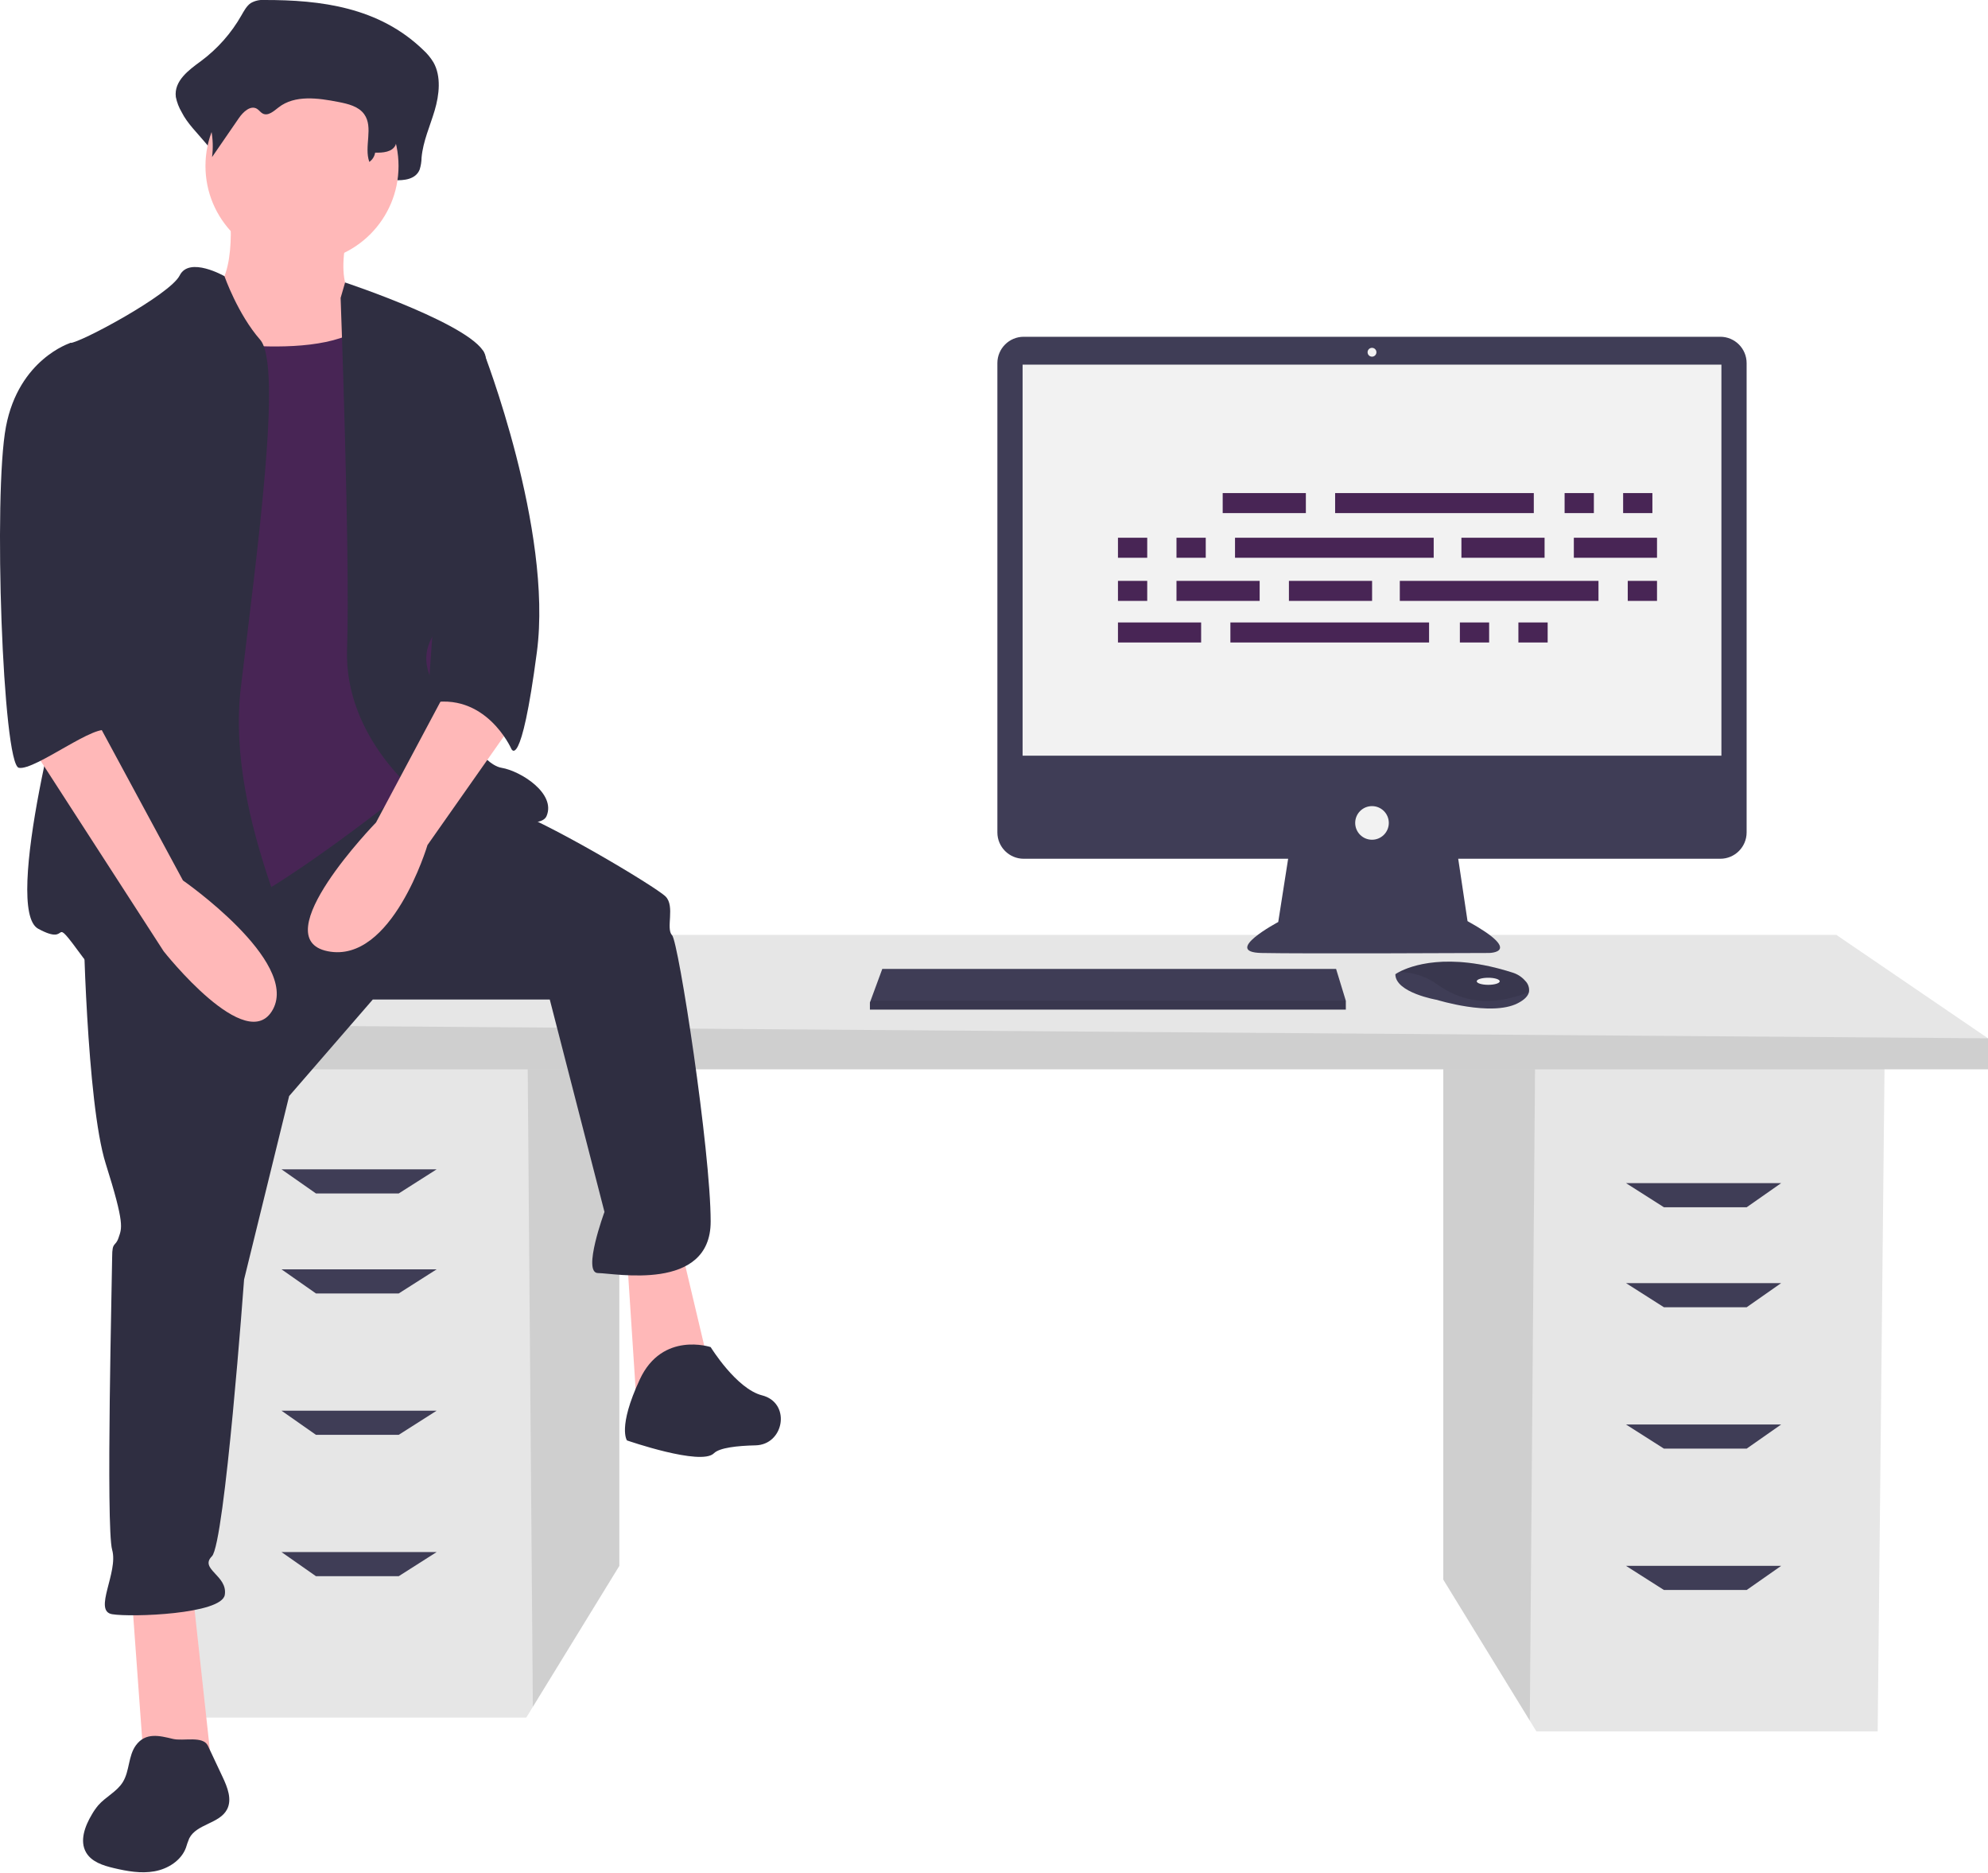
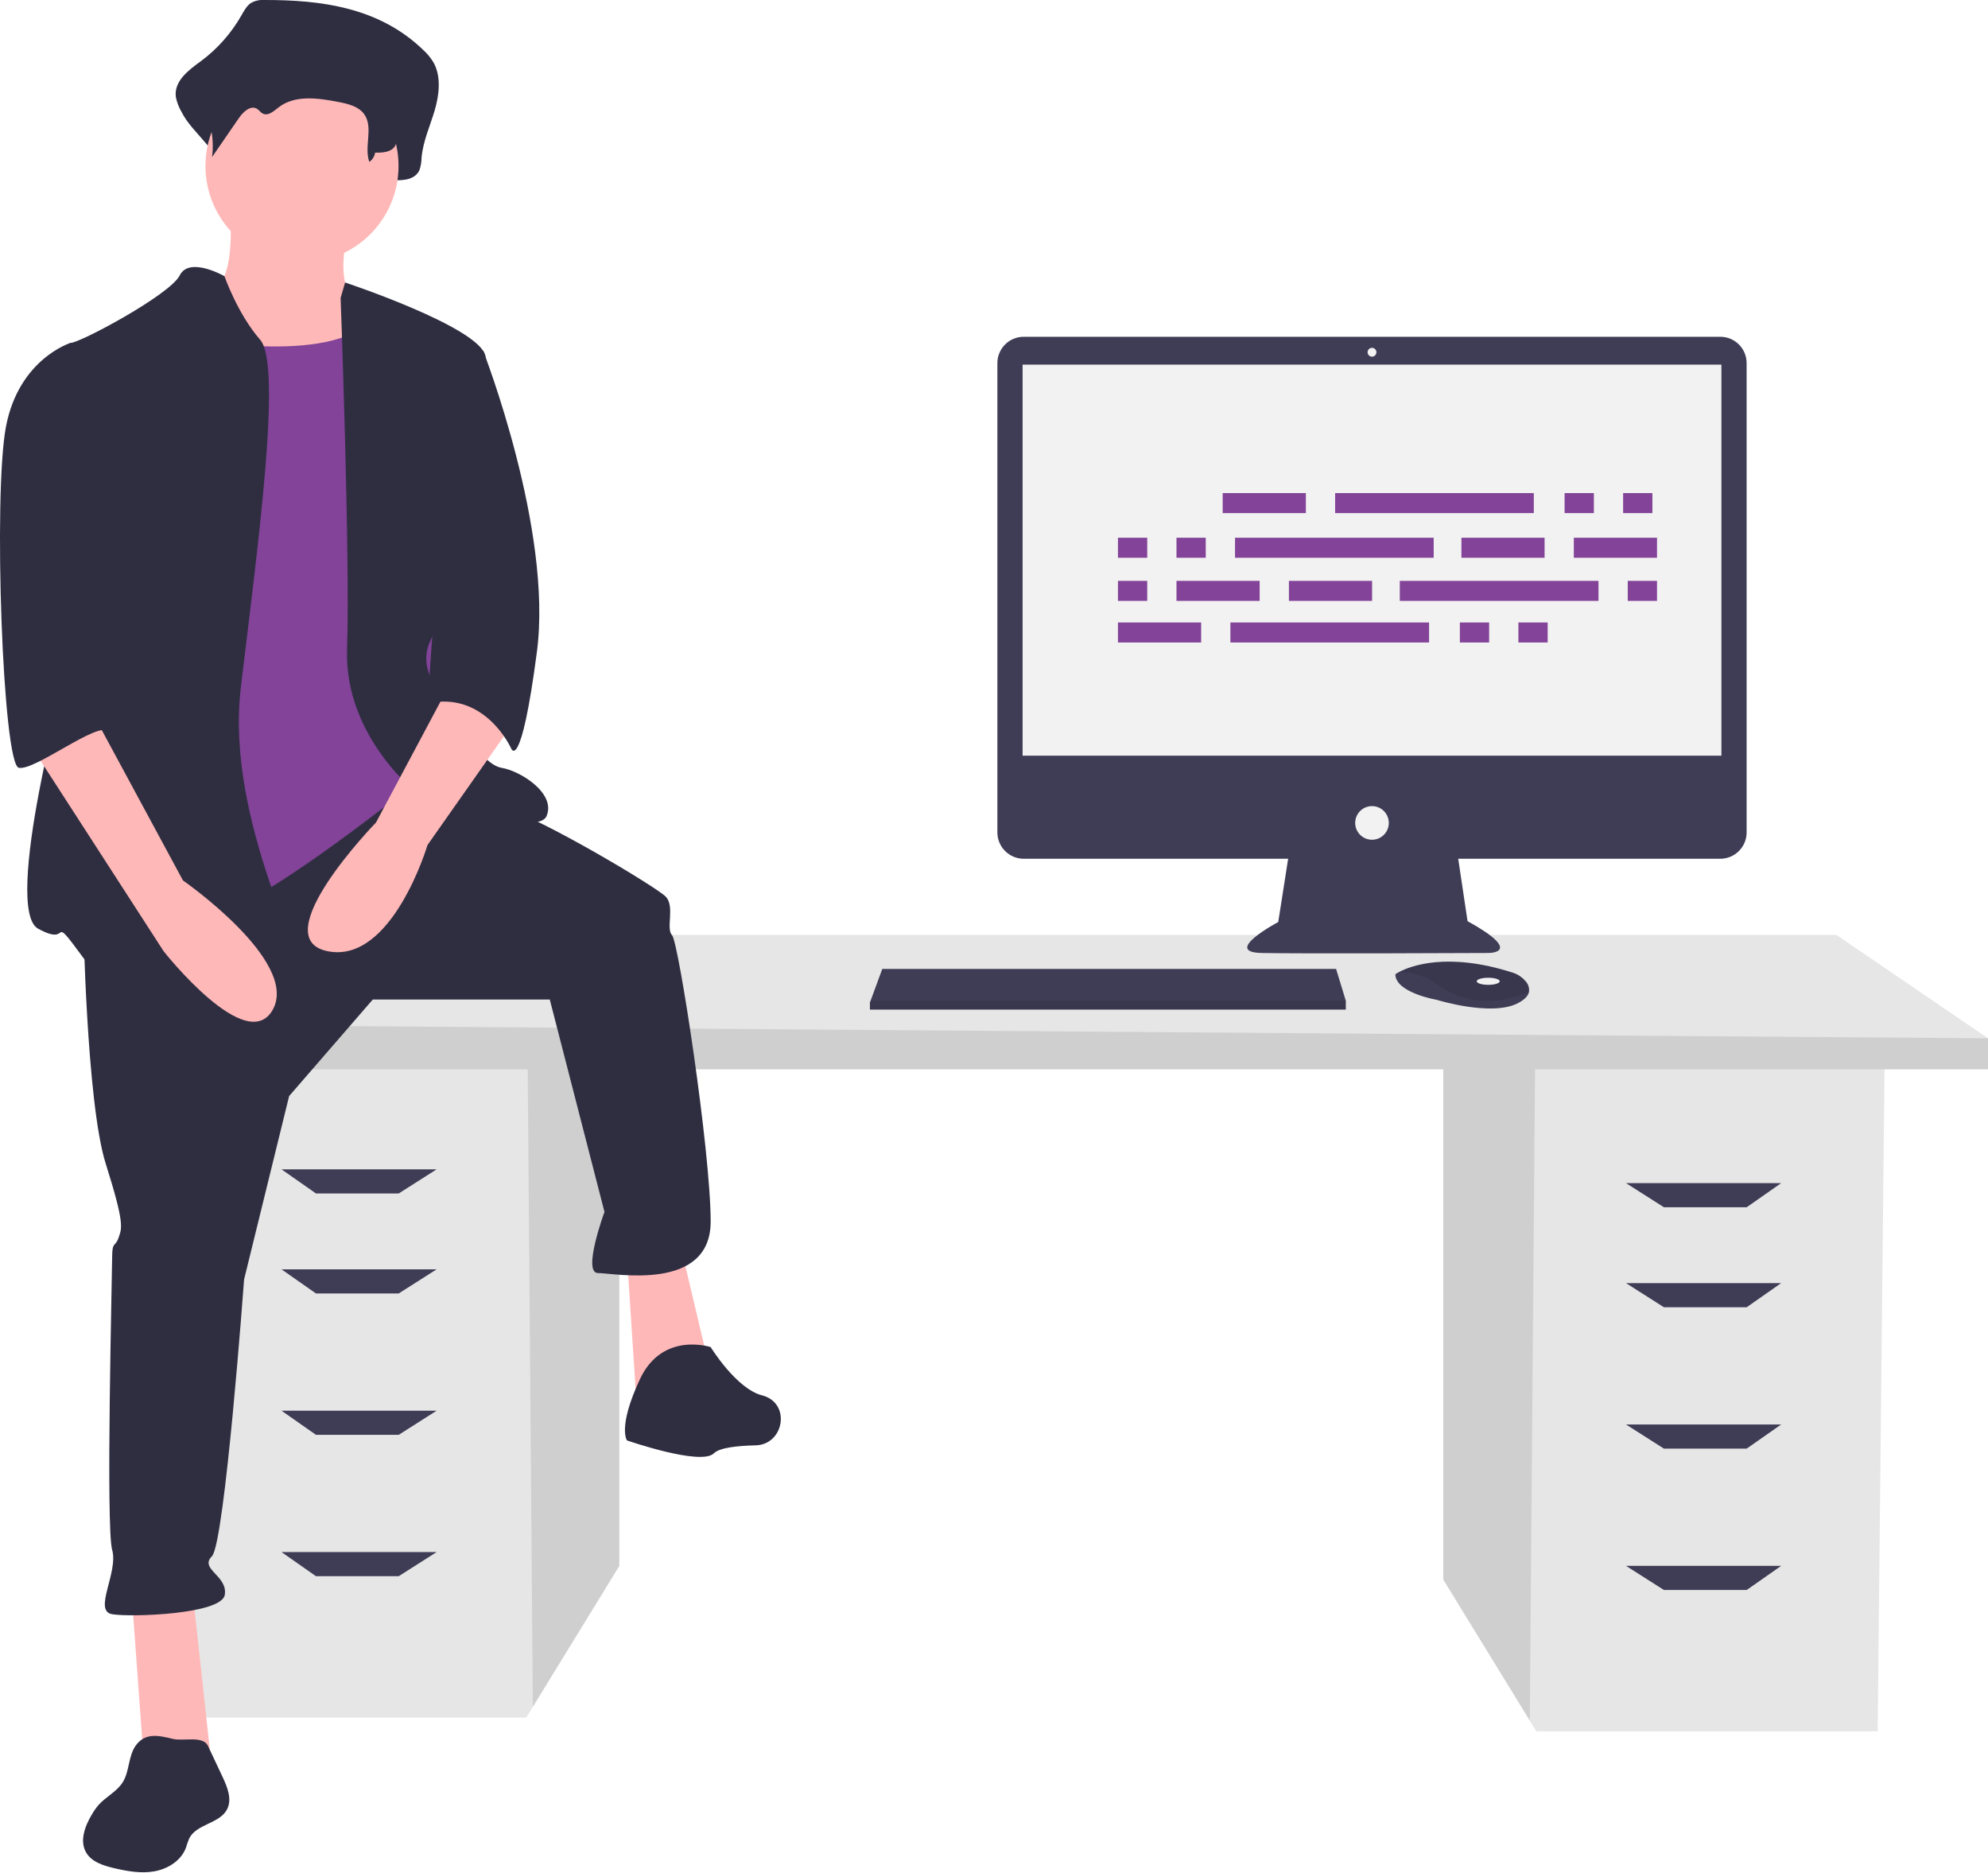
<svg xmlns="http://www.w3.org/2000/svg" id="b52d7e2d-d80f-4111-b6ed-d15502ee1edd" data-name="Layer 1" width="711.188" height="669.683" viewBox="0 0 711.188 669.683">
  <polygon points="516.326 380.018 516.326 565.013 547.27 615.443 549.625 619.279 671.722 619.279 674.189 380.018 516.326 380.018" fill="#e6e6e6" />
  <polygon points="516.326 380.018 516.326 565.013 547.27 615.443 549.169 380.018 516.326 380.018" opacity="0.1" />
  <polygon points="221.566 375.084 221.566 560.08 190.622 610.51 188.267 614.345 66.17 614.345 63.703 375.084 221.566 375.084" fill="#e6e6e6" />
  <polygon points="221.566 375.084 221.566 560.08 190.622 610.51 188.723 375.084 221.566 375.084" opacity="0.1" />
  <polygon points="711.188 371.385 711.188 382.484 47.67 382.484 47.67 366.451 109.335 334.385 656.923 334.385 711.188 371.385" fill="#e6e6e6" />
  <polygon points="711.188 371.385 711.188 382.484 47.67 382.484 47.67 366.451 711.188 371.385" opacity="0.1" />
  <polygon points="142.635 426.883 113.035 426.883 100.702 418.25 156.201 418.25 142.635 426.883" fill="#3f3d56" />
  <polygon points="142.635 462.649 113.035 462.649 100.702 454.016 156.201 454.016 142.635 462.649" fill="#3f3d56" />
  <polygon points="142.635 513.215 113.035 513.215 100.702 504.581 156.201 504.581 142.635 513.215" fill="#3f3d56" />
  <polygon points="142.635 563.78 113.035 563.78 100.702 555.147 156.201 555.147 142.635 563.78" fill="#3f3d56" />
  <polygon points="595.257 431.816 624.857 431.816 637.19 423.183 581.691 423.183 595.257 431.816" fill="#3f3d56" />
  <polygon points="595.257 467.582 624.857 467.582 637.19 458.949 581.691 458.949 595.257 467.582" fill="#3f3d56" />
  <polygon points="595.257 518.148 624.857 518.148 637.19 509.515 581.691 509.515 595.257 518.148" fill="#3f3d56" />
  <polygon points="595.257 568.713 624.857 568.713 637.19 560.08 581.691 560.08 595.257 568.713" fill="#3f3d56" />
  <path d="M859.82,235.615H610.634a9.423,9.423,0,0,0-9.424,9.424V412.897a9.423,9.423,0,0,0,9.424,9.424h94.593l-3.544,22.626s-20.253,10.759-6.013,11.076,81.328,0,81.328,0,12.974,0-7.595-11.392l-3.334-22.31h93.75a9.423,9.423,0,0,0,9.424-9.424V245.039A9.423,9.423,0,0,0,859.82,235.615Z" transform="translate(-244.406 -115.1587)" fill="#3f3d56" />
  <rect x="365.823" y="130.424" width="249.996" height="139.871" fill="#f2f2f2" />
  <circle cx="490.821" cy="125.994" r="1.582" fill="#f2f2f2" />
  <circle cx="490.821" cy="294.346" r="6.013" fill="#f2f2f2" />
  <polygon points="481.452 357.952 481.452 361.117 311.202 361.117 311.202 358.585 311.436 357.952 315.632 346.56 477.971 346.56 481.452 357.952" fill="#3f3d56" />
  <path d="M791.376,470.013c-.31,1.326-1.481,2.725-4.127,4.047-9.493,4.747-28.797-1.266-28.797-1.266s-14.873-2.532-14.873-9.177a11.866,11.866,0,0,1,1.304-.775c3.991-2.112,17.225-7.322,40.691.221a9.786,9.786,0,0,1,4.46,2.923A4.667,4.667,0,0,1,791.376,470.013Z" transform="translate(-244.406 -115.1587)" fill="#3f3d56" />
  <path d="M791.376,470.013c-11.62,4.452-21.977,4.785-32.607-2.598a23.343,23.343,0,0,0-13.886-4.573c3.991-2.112,17.225-7.322,40.691.221a9.786,9.786,0,0,1,4.46,2.923A4.667,4.667,0,0,1,791.376,470.013Z" transform="translate(-244.406 -115.1587)" opacity="0.1" />
  <ellipse cx="532.4" cy="350.99" rx="4.114" ry="1.266" fill="#f2f2f2" />
  <polygon points="481.452 357.952 481.452 361.117 311.202 361.117 311.202 358.585 311.436 357.952 481.452 357.952" opacity="0.1" />
  <path d="M339.068,115.159a8.554,8.554,0,0,0-4.961,1.108c-1.476,1.011-2.406,2.782-3.356,4.429a52.986,52.986,0,0,1-14.434,16.305c-4.289,3.142-9.742,7.06-9.008,12.853a17.372,17.372,0,0,0,2.091,5.426c3.957,7.987,14.754,14.159,13.692,23.273,3.931-6.581-1.327-9.835,2.604-16.416,1.872-3.134,5.124-6.672,7.951-4.704.946.659,1.568,1.841,2.553,2.419,2.351,1.38,4.853-1.258,6.934-3.126,7.177-6.443,17.383-4.755,26.314-2.747,4.216.948,8.847,2.191,11.34,6.221,3.277,5.298-3.113,11.02-4.728,17.01a3.264,3.264,0,0,0,3.503,4.062c2.68-.264,5.854-.481,6.013-1.657,3.372.12,7.503-.262,8.947-3.772a14.762,14.762,0,0,0,.693-4.293c.53-5.897,3.033-11.277,4.691-16.89s2.379-12.191-.419-17.167a19.864,19.864,0,0,0-3.666-4.456C379.94,117.67,359.063,115.136,339.068,115.159Z" transform="translate(-244.406 -115.1587)" fill="#2f2e41" />
  <path d="M326.544,190.064s3.453,28.778-9.209,31.081,11.511,41.441,11.511,41.441l57.557,6.907-13.814-46.045s-9.209-3.453-3.453-26.476S326.544,190.064,326.544,190.064Z" transform="translate(-244.406 -115.1587)" fill="#ffb8b8" />
  <polygon points="47.028 569.318 51.633 632.631 75.806 632.631 68.9 569.318 47.028 569.318" fill="#ffb8b8" />
  <polygon points="224.303 449.6 227.756 502.552 254.233 491.041 243.872 447.298 224.303 449.6" fill="#ffb8b8" />
  <path d="M274.167,442.738s1.151,66.766,8.058,88.637,5.756,23.023,4.605,26.476-2.302,1.151-2.302,6.907-2.302,96.695,0,104.753-6.907,21.872,0,23.023,39.139,0,40.29-6.907-9.209-9.209-4.605-13.814,11.511-98.998,11.511-98.998l16.116-65.615,29.93-34.534H441.082l19.569,75.975s-8.058,21.872-2.302,21.872,40.29,6.907,40.29-18.418S487.127,451.947,484.825,449.645s1.151-10.36-2.302-13.814-43.743-27.627-58.708-32.232S387.857,393.515,387.857,393.515Z" transform="translate(-244.406 -115.1587)" fill="#2f2e41" />
  <path d="M498.639,596.991s-17.267-5.756-25.325,11.511-4.605,21.872-4.605,21.872,26.476,9.209,31.081,4.605c2.003-2.003,8.365-2.699,14.913-2.846,9.973-.224,12.626-14.333,3.207-17.619q-.421-.147-.853-.255C507.848,611.955,498.639,596.991,498.639,596.991Z" transform="translate(-244.406 -115.1587)" fill="#2f2e41" />
  <circle cx="108.038" cy="59.365" r="34.534" fill="#ffb8b8" />
-   <path d="M307.55,235.534s56.406,11.511,70.219-6.907,19.569,51.801,19.569,51.801l6.907,73.673-10.36,40.29s-54.103,43.743-71.37,47.197-43.743,5.756-43.743,5.756,8.058-127.776,8.058-130.078S307.55,235.534,307.55,235.534Z" transform="translate(-244.406 -115.1587)" fill="#482555" />
+   <path d="M307.55,235.534s56.406,11.511,70.219-6.907,19.569,51.801,19.569,51.801l6.907,73.673-10.36,40.29s-54.103,43.743-71.37,47.197-43.743,5.756-43.743,5.756,8.058-127.776,8.058-130.078S307.55,235.534,307.55,235.534Z" transform="translate(-244.406 -115.1587)" fill="#824398" />
  <path d="M324.704,213.945s-12.55-7.189-16.003-.282S273.016,237.836,269.562,237.836s6.907,95.544,2.302,107.056S245.389,440.436,258.051,447.343s3.453-6.907,16.116,10.36,74.824,17.267,78.277,10.36-27.627-58.708-21.872-107.056,14.965-115.114,6.907-124.323S324.704,213.945,324.704,213.945Z" transform="translate(-244.406 -115.1587)" fill="#2f2e41" />
  <path d="M366.258,221.72l1.603-5.518s47.895,15.878,50.198,26.238,1.151,82.882-6.907,88.637-19.569,14.965-11.511,28.778,17.267,28.778,24.174,29.93,19.569,9.209,16.116,17.267-44.894-6.907-44.894-6.907-27.627-20.72-26.476-52.952S366.258,221.72,366.258,221.72Z" transform="translate(-244.406 -115.1587)" fill="#2f2e41" />
  <path d="M406.548,357.554l-27.627,51.801s-40.29,41.441-17.267,46.045,35.685-37.987,35.685-37.987l29.93-42.592Z" transform="translate(-244.406 -115.1587)" fill="#ffb8b8" />
  <path d="M340.75,124.195a7.838,7.838,0,0,0-4.039.783,9.413,9.413,0,0,0-2.732,3.131,39.773,39.773,0,0,1-11.75,11.524c-3.491,2.221-7.93,4.99-7.333,9.084a11.359,11.359,0,0,0,1.702,3.835,30.163,30.163,0,0,1,3.665,18.801l9.6-13.954c1.524-2.215,4.171-4.715,6.472-3.324.77.466,1.276,1.301,2.078,1.71,1.914.975,3.95-.889,5.644-2.21,5.842-4.554,14.15-3.361,21.421-1.942,3.432.67,7.202,1.549,9.231,4.397,3.372,4.733-.149,11.572,1.819,17.04a5.023,5.023,0,0,0,2.079-3.317c2.745.085,6.107-.185,7.283-2.666a9.188,9.188,0,0,0,.564-3.034c.432-4.168,2.469-7.971,3.819-11.938s1.937-8.616-.341-12.133a14.681,14.681,0,0,0-2.984-3.149C374.022,125.97,357.027,124.178,340.75,124.195Z" transform="translate(-244.406 -115.1587)" fill="#2f2e41" />
  <path d="M406.548,237.836l10.725,2.847s24.96,63.919,19.204,107.662-9.209,34.534-9.209,34.534-9.209-20.72-29.93-16.116Z" transform="translate(-244.406 -115.1587)" fill="#2f2e41" />
  <path d="M293.029,739.422c-2.776,3.772-2.219,9.165-4.678,13.151-2.131,3.455-6.148,5.267-8.814,8.329a22.326,22.326,0,0,0-2.266,3.26c-2.473,4.143-4.483,9.452-2.048,13.616,1.959,3.35,6.078,4.66,9.855,5.552,4.774,1.128,9.734,2.031,14.564,1.169s9.549-3.819,11.271-8.412a32.5,32.5,0,0,1,1.205-3.401c2.617-5.153,10.827-5.209,13.506-10.33,1.875-3.584.151-7.916-1.571-11.576l-5.261-11.177c-1.746-3.709-8.824-1.576-12.513-2.465C301.465,735.978,296.491,734.701,293.029,739.422Z" transform="translate(-244.406 -115.1587)" fill="#2f2e41" />
  <path d="M254.598,380.577l48.348,74.824s29.93,37.987,39.139,20.72-32.232-46.045-32.232-46.045L278.772,372.519Z" transform="translate(-244.406 -115.1587)" fill="#ffb8b8" />
  <path d="M278.772,240.138,269.562,237.836s-18.418,5.756-23.023,29.93-1.151,120.869,4.605,122.02,28.427-16.837,32.056-13.023-7.882-15.756-4.429-26.116S278.772,240.138,278.772,240.138Z" transform="translate(-244.406 -115.1587)" fill="#2f2e41" />
  <g id="f3c2397c-d780-4cc6-97d8-1503d8277a2c" data-name="Group 13">
-     <rect id="ad41612f-86f7-46b2-a964-3a5da7bcf3cf" data-name="Rectangle 55" x="437.407" y="176.363" width="29.752" height="7.163" fill="#482555" />
-     <rect id="b9a0b375-cc2a-4c59-8850-661af54e4f62" data-name="Rectangle 56" x="559.722" y="176.363" width="10.468" height="7.163" fill="#482555" />
-     <rect id="e174c2ab-9bc5-41ec-b37c-b06fbf8a9878" data-name="Rectangle 57" x="580.659" y="176.363" width="10.468" height="7.163" fill="#482555" />
-     <rect id="ba2479ac-4c7d-43b4-a028-73b1e20e4002" data-name="Rectangle 58" x="477.628" y="176.363" width="71.075" height="7.163" fill="#482555" />
-     <rect id="ac60ef86-00f2-480b-8171-28b6fdfc1958" data-name="Rectangle 59" x="399.941" y="222.644" width="29.752" height="7.163" fill="#482555" />
-     <rect id="b3d8298d-cd65-487a-8b19-4cee946356e7" data-name="Rectangle 60" x="522.256" y="222.644" width="10.468" height="7.163" fill="#482555" />
-     <rect id="ed27f15f-f0c4-4569-8330-a6688f8e356c" data-name="Rectangle 61" x="543.193" y="222.644" width="10.468" height="7.163" fill="#482555" />
-     <rect id="f685c005-adaf-4d60-acda-005b037d82a6" data-name="Rectangle 62" x="440.162" y="222.644" width="71.075" height="7.163" fill="#482555" />
-     <rect id="eca7c7fc-83f8-48ca-a588-6606db47af3f" data-name="Rectangle 63" x="522.807" y="192.341" width="29.752" height="7.163" fill="#482555" />
-     <rect id="a71b5b2f-f8b9-481d-a301-5e3357e5fe42" data-name="Rectangle 64" x="563.028" y="192.341" width="29.752" height="7.163" fill="#482555" />
-     <rect id="abb3a25a-f854-41fc-8391-e6ad9fbe2417" data-name="Rectangle 66" x="399.941" y="192.341" width="10.468" height="7.163" fill="#482555" />
-     <rect id="add2b425-b775-4eb5-9c25-8c4c14f957c9" data-name="Rectangle 67" x="420.878" y="192.341" width="10.468" height="7.163" fill="#482555" />
-     <rect id="b7159612-3b84-4b0b-a885-612eaab04c06" data-name="Rectangle 68" x="441.815" y="192.341" width="71.075" height="7.163" fill="#482555" />
-     <rect id="edfc7301-4de5-47dc-80e2-1ae2da982d6d" data-name="Rectangle 69" x="461.099" y="207.768" width="29.752" height="7.163" fill="#482555" />
-     <rect id="e1009f91-6275-4375-80fa-0d778e331fdc" data-name="Rectangle 70" x="420.878" y="207.768" width="29.752" height="7.163" fill="#482555" />
-     <rect id="a060fb9f-1f1a-4862-9a69-16dd49199e18" data-name="Rectangle 71" x="399.941" y="207.768" width="10.468" height="7.163" fill="#482555" />
-     <rect id="b6754d5f-104f-449c-b9a9-cf9ac82bf5fe" data-name="Rectangle 73" x="582.312" y="207.768" width="10.468" height="7.163" fill="#482555" />
-     <rect id="e6ed1ccd-2cfd-450f-a339-07df3a1ee6bb" data-name="Rectangle 74" x="500.768" y="207.768" width="71.075" height="7.163" fill="#482555" />
+     <rect id="ad41612f-86f7-46b2-a964-3a5da7bcf3cf" data-name="Rectangle 55" x="437.407" y="176.363" width="29.752" height="7.163" fill="#824398" />
+     <rect id="b9a0b375-cc2a-4c59-8850-661af54e4f62" data-name="Rectangle 56" x="559.722" y="176.363" width="10.468" height="7.163" fill="#824398" />
+     <rect id="e174c2ab-9bc5-41ec-b37c-b06fbf8a9878" data-name="Rectangle 57" x="580.659" y="176.363" width="10.468" height="7.163" fill="#824398" />
+     <rect id="ba2479ac-4c7d-43b4-a028-73b1e20e4002" data-name="Rectangle 58" x="477.628" y="176.363" width="71.075" height="7.163" fill="#824398" />
+     <rect id="ac60ef86-00f2-480b-8171-28b6fdfc1958" data-name="Rectangle 59" x="399.941" y="222.644" width="29.752" height="7.163" fill="#824398" />
+     <rect id="b3d8298d-cd65-487a-8b19-4cee946356e7" data-name="Rectangle 60" x="522.256" y="222.644" width="10.468" height="7.163" fill="#824398" />
+     <rect id="ed27f15f-f0c4-4569-8330-a6688f8e356c" data-name="Rectangle 61" x="543.193" y="222.644" width="10.468" height="7.163" fill="#824398" />
+     <rect id="f685c005-adaf-4d60-acda-005b037d82a6" data-name="Rectangle 62" x="440.162" y="222.644" width="71.075" height="7.163" fill="#824398" />
+     <rect id="eca7c7fc-83f8-48ca-a588-6606db47af3f" data-name="Rectangle 63" x="522.807" y="192.341" width="29.752" height="7.163" fill="#824398" />
+     <rect id="a71b5b2f-f8b9-481d-a301-5e3357e5fe42" data-name="Rectangle 64" x="563.028" y="192.341" width="29.752" height="7.163" fill="#824398" />
+     <rect id="abb3a25a-f854-41fc-8391-e6ad9fbe2417" data-name="Rectangle 66" x="399.941" y="192.341" width="10.468" height="7.163" fill="#824398" />
+     <rect id="add2b425-b775-4eb5-9c25-8c4c14f957c9" data-name="Rectangle 67" x="420.878" y="192.341" width="10.468" height="7.163" fill="#824398" />
+     <rect id="b7159612-3b84-4b0b-a885-612eaab04c06" data-name="Rectangle 68" x="441.815" y="192.341" width="71.075" height="7.163" fill="#824398" />
+     <rect id="edfc7301-4de5-47dc-80e2-1ae2da982d6d" data-name="Rectangle 69" x="461.099" y="207.768" width="29.752" height="7.163" fill="#824398" />
+     <rect id="e1009f91-6275-4375-80fa-0d778e331fdc" data-name="Rectangle 70" x="420.878" y="207.768" width="29.752" height="7.163" fill="#824398" />
+     <rect id="a060fb9f-1f1a-4862-9a69-16dd49199e18" data-name="Rectangle 71" x="399.941" y="207.768" width="10.468" height="7.163" fill="#824398" />
+     <rect id="b6754d5f-104f-449c-b9a9-cf9ac82bf5fe" data-name="Rectangle 73" x="582.312" y="207.768" width="10.468" height="7.163" fill="#824398" />
+     <rect id="e6ed1ccd-2cfd-450f-a339-07df3a1ee6bb" data-name="Rectangle 74" x="500.768" y="207.768" width="71.075" height="7.163" fill="#824398" />
  </g>
</svg>
